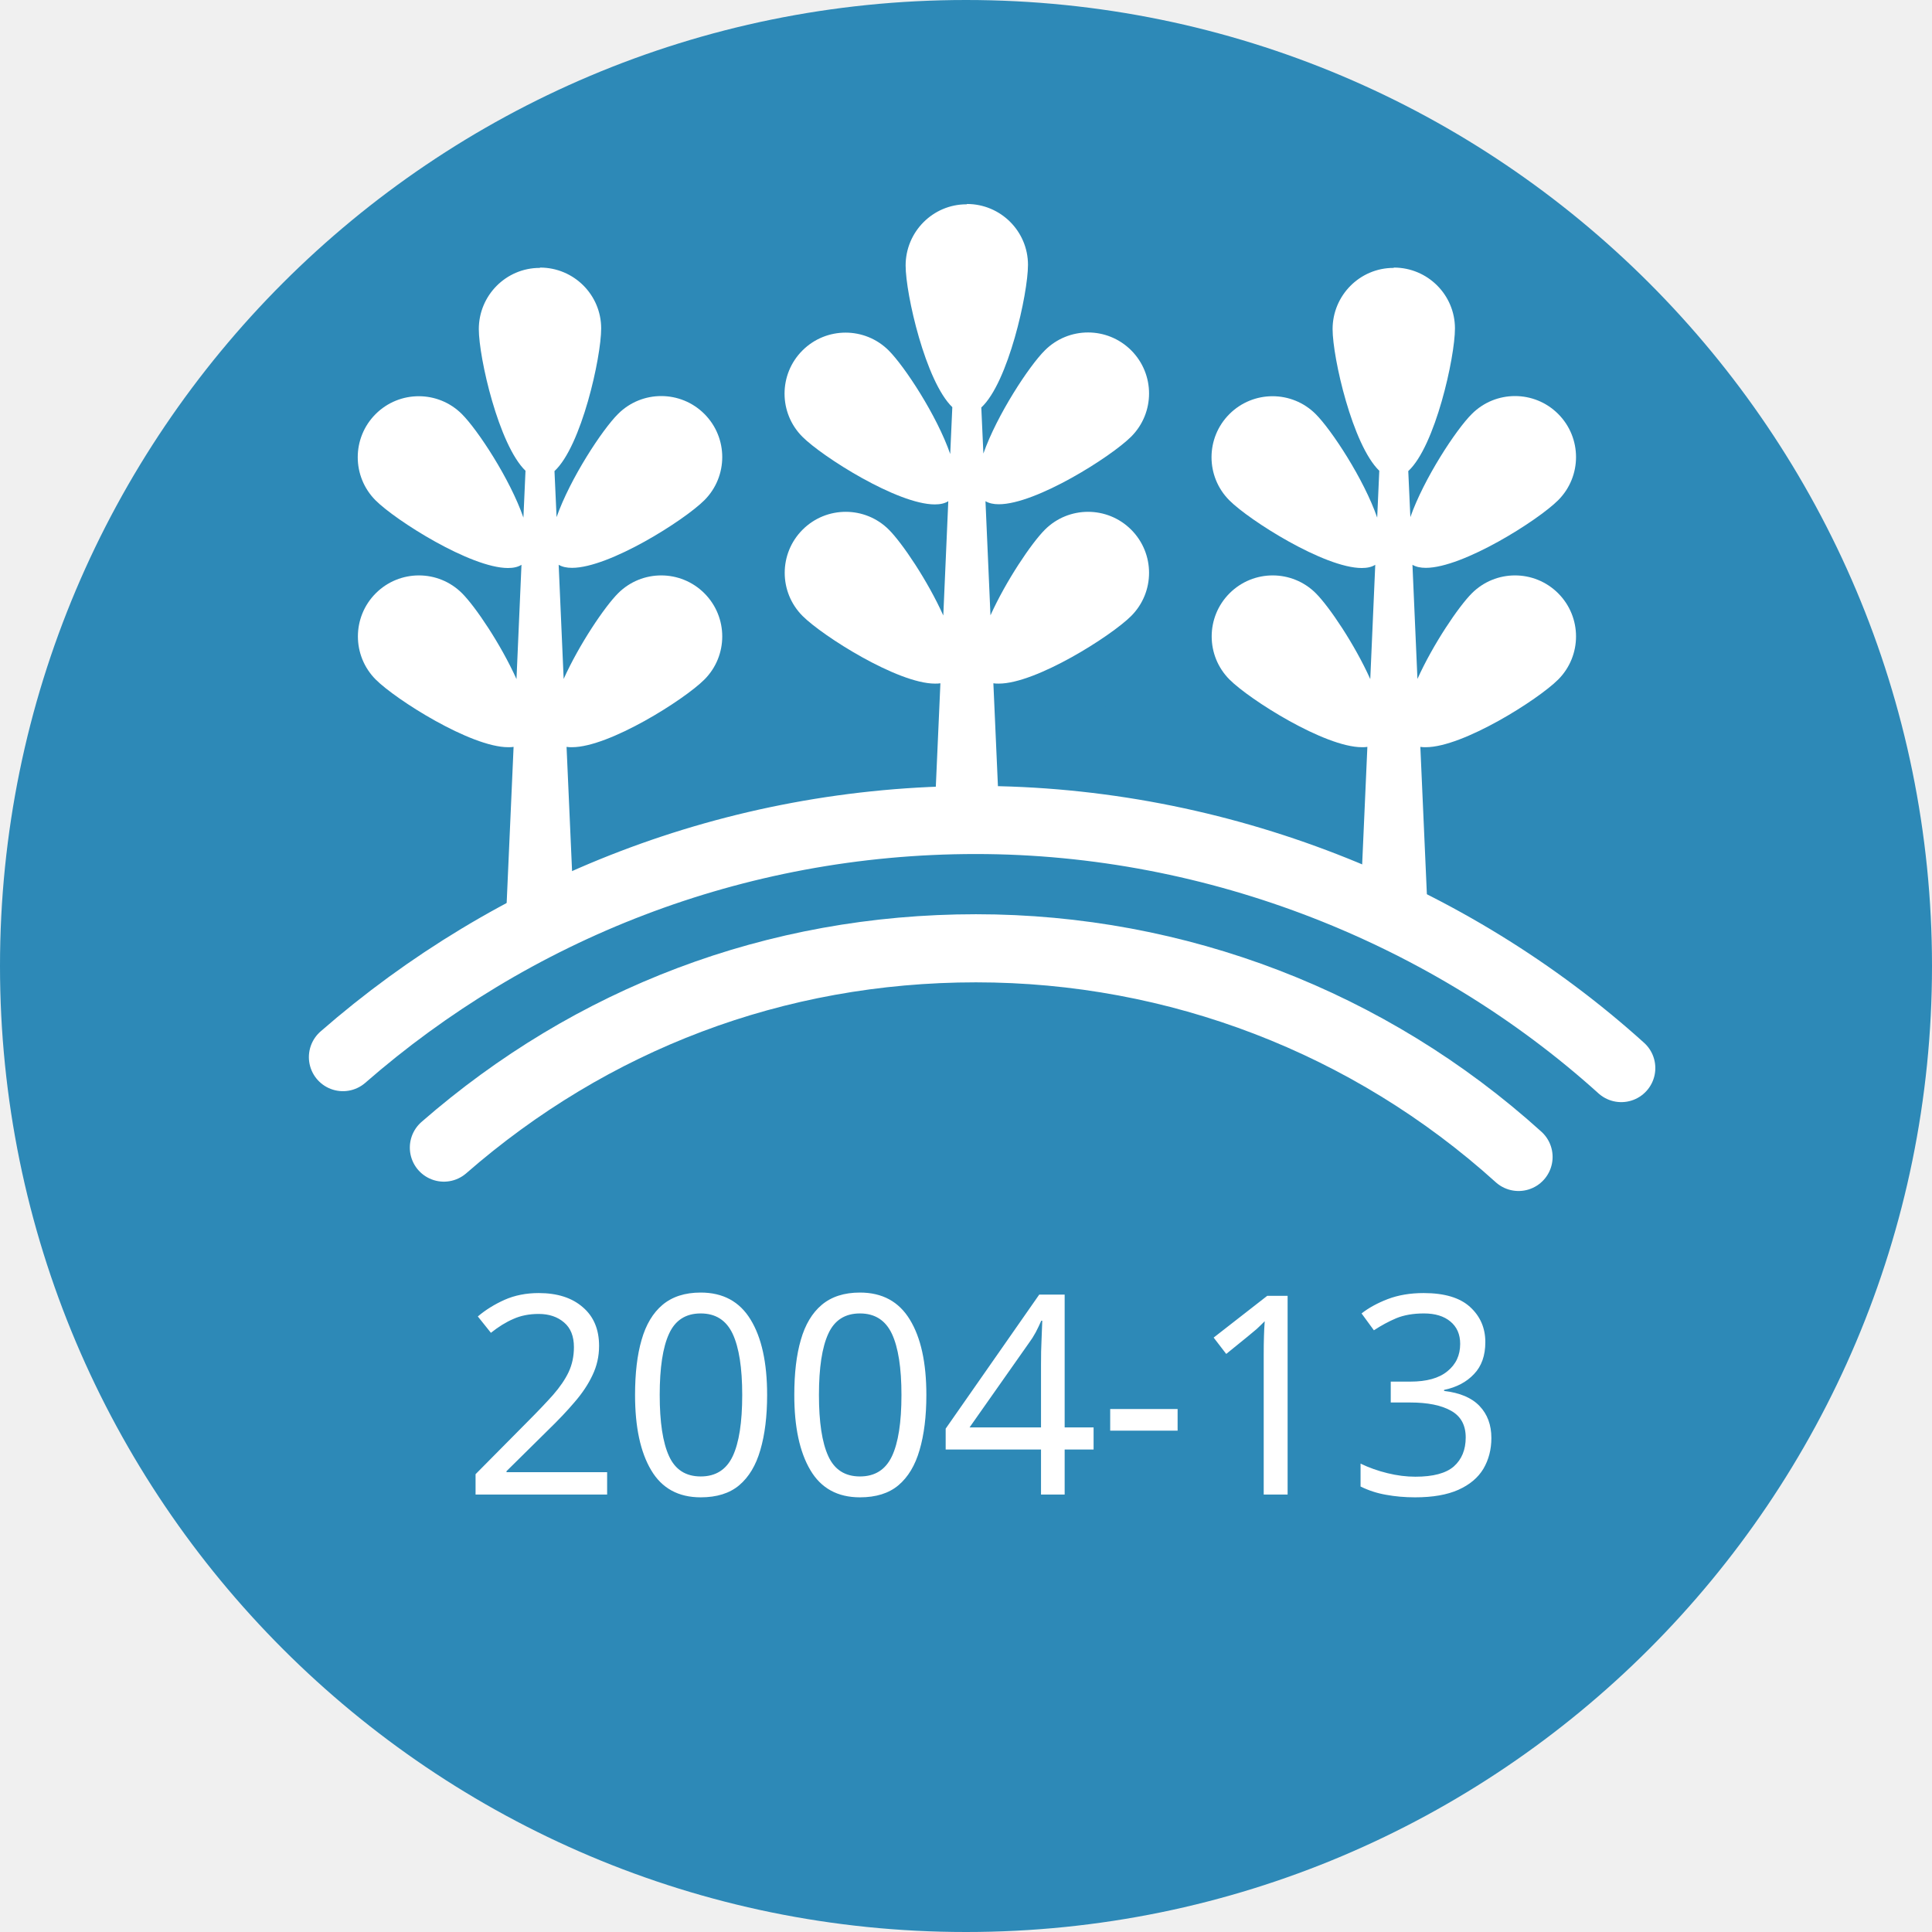
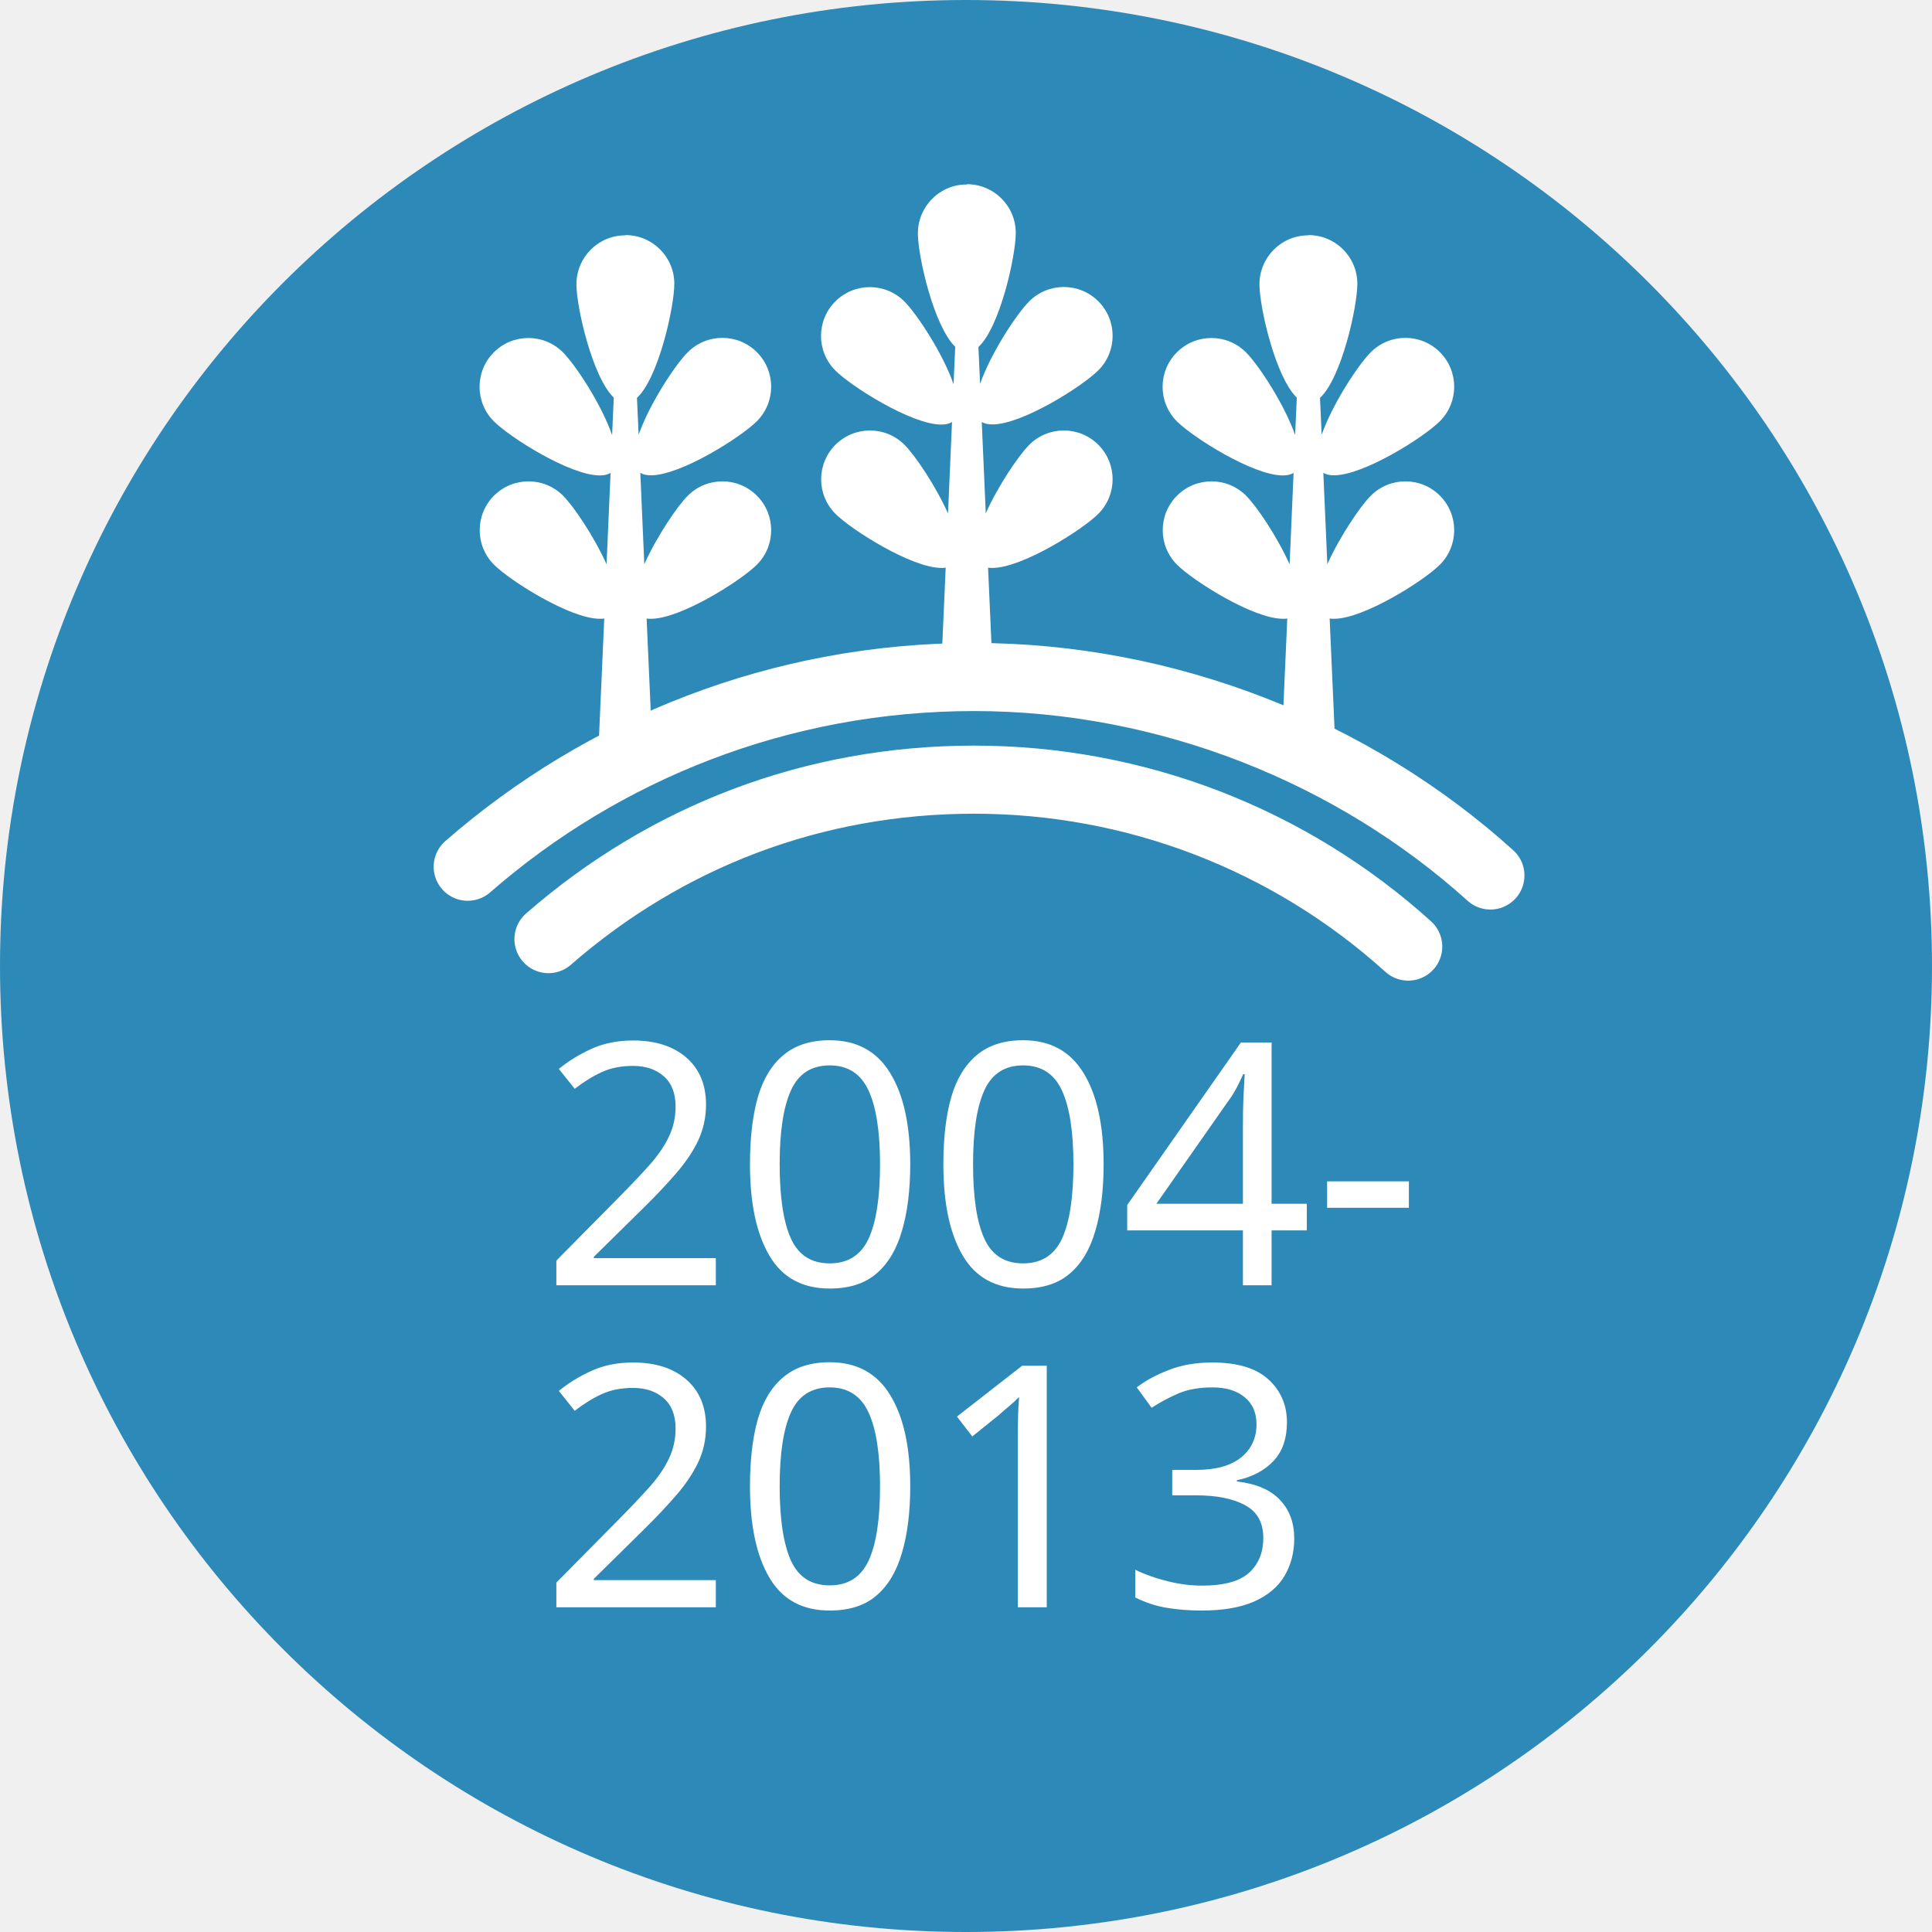
- <svg xmlns="http://www.w3.org/2000/svg" id="Layer_1" data-name="Layer 1" viewBox="0 0 120 120">
-   <defs>
-     <style>
-       .cls-1 {
-         fill: #2d89b7;
-       }
- 
-       .cls-2, .cls-3 {
-         fill: #fff;
-       }
- 
-       .cls-4 {
-         fill: none;
-         stroke: #fff;
-         stroke-linecap: round;
-         stroke-miterlimit: 10;
-         stroke-width: 4.23px;
-       }
- 
-       .cls-3 {
-         font-family: ArialRoundedMTBold, 'Arial Rounded MT Bold';
-         font-size: 17.29px;
-       }
-     </style>
-   </defs>
-   <circle class="cls-1" cx="60" cy="60" r="60" />
+ <svg xmlns="http://www.w3.org/2000/svg" id="Layer_1" version="1.1" viewBox="0 0 120 120">
+   <circle cx="60" cy="60" r="60" style="fill: #2d89b7;" />
  <g>
    <g>
      <g>
-         <path class="cls-2" d="M29.51,58.6l.46-10.58c-3.07-.8-6.92-3.48-7.94-4.51-2.2-2.2-2.2-5.78,0-7.98.65-.65,1.44-1.13,2.3-1.4-1.05-.7-1.89-1.35-2.3-1.76-2.2-2.2-2.2-5.78,0-7.98,1.07-1.07,2.48-1.65,3.99-1.65.79,0,1.55.16,2.25.47-.24-1.2-.37-2.22-.37-2.79,0-3.11,2.52-5.65,5.63-5.66,3.12,0,5.65,2.52,5.66,5.63,0,.57-.12,1.6-.36,2.81.7-.3,1.45-.46,2.23-.46,1.51,0,2.92.59,3.99,1.65,2.2,2.2,2.2,5.78,0,7.98-.4.4-1.24,1.06-2.3,1.76.86.27,1.64.74,2.3,1.4,1.07,1.07,1.65,2.48,1.65,3.99s-.59,2.93-1.65,3.99c-1.03,1.03-4.87,3.7-7.94,4.5l.46,10.58h-8.07Z" />
-         <path class="cls-1" d="M33.55,16.62c2.09,0,3.79,1.69,3.79,3.78,0,1.8-1.23,7.32-2.9,8.86l.13,2.86c.84-2.39,2.84-5.44,3.82-6.41.74-.74,1.71-1.11,2.68-1.11s1.94.37,2.68,1.11c1.48,1.48,1.48,3.88,0,5.36-1.25,1.25-5.91,4.2-8.22,4.2-.33,0-.61-.06-.83-.19l.31,7.09c.97-2.15,2.55-4.49,3.38-5.32.74-.74,1.71-1.11,2.68-1.11s1.94.37,2.68,1.11c1.48,1.48,1.48,3.88,0,5.36-1.25,1.25-5.91,4.2-8.22,4.2-.12,0-.23,0-.34-.02l.46,10.37h-4.21l.46-10.37c-.11.02-.22.02-.34.02-2.31,0-6.97-2.95-8.22-4.2-1.48-1.48-1.48-3.88,0-5.36.74-.74,1.71-1.11,2.68-1.11s1.94.37,2.68,1.11c.83.83,2.41,3.17,3.38,5.33l.31-7.1c-.22.14-.5.2-.84.2-2.31,0-6.97-2.95-8.22-4.2-1.48-1.48-1.48-3.88,0-5.36.74-.74,1.71-1.11,2.68-1.11s1.94.37,2.68,1.11c.98.98,2.99,4.03,3.82,6.43l.13-2.91c-1.66-1.6-2.9-7.02-2.9-8.8,0-2.09,1.69-3.8,3.78-3.8,0,0,0,0,.01,0M33.55,12.91h-.03c-4.13.01-7.48,3.38-7.47,7.52,0,.14,0,.29.02.46-.02,0-.03,0-.05,0-2,0-3.88.78-5.3,2.2-2.92,2.92-2.92,7.68,0,10.6.08.08.18.17.28.27-.1.09-.19.18-.28.27-1.42,1.42-2.2,3.3-2.2,5.3s.78,3.88,2.2,5.3c1.05,1.05,4.21,3.33,7.34,4.52l-.32,7.24-.17,3.87h11.94l-.17-3.87-.32-7.24c3.13-1.19,6.29-3.47,7.34-4.52,1.42-1.42,2.2-3.3,2.2-5.3s-.78-3.88-2.2-5.3c-.09-.09-.19-.18-.28-.27.11-.1.2-.19.28-.27,1.42-1.42,2.2-3.3,2.2-5.3s-.78-3.88-2.2-5.3c-1.42-1.42-3.3-2.2-5.3-2.2-.01,0-.03,0-.04,0,.01-.19.02-.36.02-.51-.01-4.12-3.37-7.47-7.5-7.47h0Z" />
+         <path d="M35.619,48.186l.368-8.464c-2.456-.64-5.536-2.784-6.352-3.608-1.76-1.76-1.76-4.624,0-6.384.52-.52,1.152-.904,1.84-1.12-.84-.56-1.512-1.08-1.84-1.408-1.76-1.76-1.76-4.624,0-6.384.856-.856,1.984-1.32,3.192-1.32.632,0,1.24.128,1.8.376-.192-.96-.296-1.776-.296-2.232,0-2.488,2.016-4.52,4.504-4.528,2.496,0,4.52,2.016,4.528,4.504,0,.456-.096,1.28-.288,2.248.56-.24,1.16-.368,1.784-.368,1.208,0,2.336.472,3.192,1.32,1.76,1.76,1.76,4.624,0,6.384-.32.32-.992.848-1.84,1.408.688.216,1.312.592,1.84,1.12.856.856,1.32,1.984,1.32,3.192s-.472,2.344-1.32,3.192c-.824.824-3.896,2.96-6.352,3.6l.368,8.464h-6.456l.008.008Z" style="fill: #fff;" />
+         <path d="M38.851,14.602c1.672,0,3.032,1.352,3.032,3.024,0,1.44-.984,5.856-2.32,7.088l.104,2.288c.672-1.912,2.272-4.352,3.056-5.128.592-.592,1.368-.888,2.144-.888s1.552.296,2.144.888c1.184,1.184,1.184,3.104,0,4.288-1,1-4.728,3.36-6.576,3.36-.264,0-.488-.048-.664-.152l.248,5.672c.776-1.72,2.04-3.592,2.704-4.256.592-.592,1.368-.888,2.144-.888s1.552.296,2.144.888c1.184,1.184,1.184,3.104,0,4.288-1,1-4.728,3.36-6.576,3.36-.096,0-.184,0-.272-.016l.368,8.296h-3.368l.368-8.296c-.088.016-.176.016-.272.016-1.848,0-5.576-2.36-6.576-3.36-1.184-1.184-1.184-3.104,0-4.288.592-.592,1.368-.888,2.144-.888s1.552.296,2.144.888c.664.664,1.928,2.536,2.704,4.264l.248-5.68c-.176.112-.4.16-.672.16-1.848,0-5.576-2.36-6.576-3.36-1.184-1.184-1.184-3.104,0-4.288.592-.592,1.368-.888,2.144-.888s1.552.296,2.144.888c.784.784,2.392,3.224,3.056,5.144l.104-2.328c-1.328-1.28-2.32-5.616-2.32-7.04,0-1.672,1.352-3.04,3.024-3.04h.008M38.851,11.634h-.024c-3.304.008-5.984,2.704-5.976,6.016,0,.112,0,.232.016.368h-.04c-1.6,0-3.104.624-4.24,1.76-2.336,2.336-2.336,6.144,0,8.48.064.064.144.136.224.216-.08.072-.152.144-.224.216-1.136,1.136-1.76,2.64-1.76,4.24s.624,3.104,1.76,4.24c.84.84,3.368,2.664,5.872,3.616l-.256,5.792-.136,3.096h9.552l-.136-3.096-.256-5.792c2.504-.952,5.032-2.776,5.872-3.616,1.136-1.136,1.76-2.64,1.76-4.24s-.624-3.104-1.76-4.24c-.072-.072-.152-.144-.224-.216.088-.08.16-.152.224-.216,1.136-1.136,1.76-2.64,1.76-4.24s-.624-3.104-1.76-4.24c-1.136-1.136-2.64-1.76-4.24-1.76h-.032c.008-.152.016-.288.016-.408-.008-3.296-2.696-5.976-6-5.976h.008Z" style="fill: #2d89b7;" />
      </g>
      <g>
-         <path class="cls-2" d="M56.03,54.65l.46-10.58c-3.07-.8-6.92-3.48-7.94-4.51-2.2-2.2-2.2-5.78,0-7.98.65-.65,1.44-1.13,2.3-1.4-1.06-.7-1.89-1.36-2.3-1.76-2.2-2.2-2.2-5.78,0-7.98,1.07-1.07,2.48-1.65,3.99-1.65.79,0,1.55.16,2.25.46-.24-1.2-.37-2.22-.37-2.79,0-3.11,2.52-5.65,5.63-5.66,3.12,0,5.65,2.52,5.66,5.63,0,.57-.12,1.6-.36,2.81.7-.3,1.45-.46,2.23-.46,1.51,0,2.93.59,3.99,1.65,1.07,1.07,1.65,2.48,1.65,3.99s-.59,2.93-1.65,3.99c-.4.4-1.24,1.06-2.3,1.76.86.27,1.64.74,2.3,1.4,2.2,2.2,2.2,5.78,0,7.98-1.03,1.03-4.88,3.7-7.94,4.5l.46,10.58h-8.07Z" />
-         <path class="cls-1" d="M60.06,12.67c2.09,0,3.79,1.69,3.79,3.78,0,1.8-1.23,7.32-2.9,8.86l.13,2.86c.84-2.39,2.84-5.44,3.82-6.41.74-.74,1.71-1.11,2.68-1.11s1.94.37,2.68,1.11c1.48,1.48,1.48,3.88,0,5.36-1.25,1.25-5.91,4.2-8.22,4.2-.33,0-.61-.06-.83-.19l.31,7.09c.97-2.15,2.55-4.49,3.38-5.32.74-.74,1.71-1.11,2.68-1.11s1.94.37,2.68,1.11c1.48,1.48,1.48,3.88,0,5.36-1.25,1.25-5.91,4.2-8.22,4.2-.12,0-.23,0-.34-.02l.46,10.37h-4.21l.46-10.37c-.11.02-.22.02-.34.02-2.31,0-6.97-2.95-8.22-4.2-1.48-1.48-1.48-3.88,0-5.36.74-.74,1.71-1.11,2.68-1.11s1.94.37,2.68,1.11c.83.83,2.41,3.17,3.38,5.33l.31-7.1c-.22.14-.5.2-.84.2-2.31,0-6.97-2.95-8.22-4.2-1.48-1.48-1.48-3.88,0-5.36.74-.74,1.71-1.11,2.68-1.11s1.94.37,2.68,1.11c.98.98,2.99,4.03,3.82,6.43l.13-2.91c-1.66-1.6-2.9-7.02-2.9-8.8,0-2.09,1.69-3.8,3.78-3.8,0,0,0,0,.01,0M60.06,8.96h-.03c-4.13.01-7.48,3.38-7.47,7.52,0,.14,0,.29.02.46-.02,0-.03,0-.05,0-2,0-3.88.78-5.3,2.2-2.92,2.92-2.92,7.68,0,10.6.08.08.18.17.28.27-.1.09-.19.18-.28.27-1.42,1.42-2.2,3.3-2.2,5.3s.78,3.88,2.2,5.3c1.05,1.05,4.21,3.33,7.34,4.52l-.32,7.24-.17,3.87h11.94l-.17-3.87-.32-7.24c3.13-1.19,6.29-3.47,7.34-4.52,1.42-1.42,2.2-3.3,2.2-5.3s-.78-3.88-2.2-5.3c-.09-.09-.19-.18-.28-.27.11-.1.2-.19.28-.27,1.42-1.42,2.2-3.3,2.2-5.3s-.78-3.88-2.2-5.3c-1.42-1.42-3.3-2.2-5.3-2.2-.01,0-.03,0-.04,0,.01-.19.02-.36.02-.51-.01-4.12-3.37-7.47-7.5-7.47h0Z" />
+         <path d="M56.835,45.026l.368-8.464c-2.456-.64-5.536-2.784-6.352-3.608-1.76-1.76-1.76-4.624,0-6.384.52-.52,1.152-.904,1.84-1.12-.848-.56-1.512-1.088-1.84-1.408-1.76-1.76-1.76-4.624,0-6.384.856-.856,1.984-1.32,3.192-1.32.632,0,1.24.128,1.8.368-.192-.96-.296-1.776-.296-2.232,0-2.488,2.016-4.52,4.504-4.528,2.496,0,4.52,2.016,4.528,4.504,0,.456-.096,1.28-.288,2.248.56-.24,1.16-.368,1.784-.368,1.208,0,2.344.472,3.192,1.32.856.856,1.32,1.984,1.32,3.192s-.472,2.344-1.32,3.192c-.32.32-.992.848-1.84,1.408.688.216,1.312.592,1.84,1.12,1.76,1.76,1.76,4.624,0,6.384-.824.824-3.904,2.96-6.352,3.6l.368,8.464h-6.456l.008.016Z" style="fill: #fff;" />
+         <path d="M60.059,11.442c1.672,0,3.032,1.352,3.032,3.024,0,1.44-.984,5.856-2.32,7.088l.104,2.288c.672-1.912,2.272-4.352,3.056-5.128.592-.592,1.368-.888,2.144-.888s1.552.296,2.144.888c1.184,1.184,1.184,3.104,0,4.288-1,1-4.728,3.36-6.576,3.36-.264,0-.488-.048-.664-.152l.248,5.672c.776-1.72,2.04-3.592,2.704-4.256.592-.592,1.368-.888,2.144-.888s1.552.296,2.144.888c1.184,1.184,1.184,3.104,0,4.288-1,1-4.728,3.36-6.576,3.36-.096,0-.184,0-.272-.016l.368,8.296h-3.368l.368-8.296c-.088.016-.176.016-.272.016-1.848,0-5.576-2.36-6.576-3.36-1.184-1.184-1.184-3.104,0-4.288.592-.592,1.368-.888,2.144-.888s1.552.296,2.144.888c.664.664,1.928,2.536,2.704,4.264l.248-5.68c-.176.112-.4.16-.672.16-1.848,0-5.576-2.36-6.576-3.36-1.184-1.184-1.184-3.104,0-4.288.592-.592,1.368-.888,2.144-.888s1.552.296,2.144.888c.784.784,2.392,3.224,3.056,5.144l.104-2.328c-1.328-1.28-2.32-5.616-2.32-7.04,0-1.672,1.352-3.04,3.024-3.04h.008M60.059,8.474h-.024c-3.304.008-5.984,2.704-5.976,6.016,0,.112,0,.232.016.368h-.04c-1.6,0-3.104.624-4.24,1.76-2.336,2.336-2.336,6.144,0,8.48.064.064.144.136.224.216-.08.072-.152.144-.224.216-1.136,1.136-1.76,2.64-1.76,4.24s.624,3.104,1.76,4.24c.84.84,3.368,2.664,5.872,3.616l-.256,5.792-.136,3.096h9.552l-.136-3.096-.256-5.792c2.504-.952,5.032-2.776,5.872-3.616,1.136-1.136,1.76-2.64,1.76-4.24s-.624-3.104-1.76-4.24c-.072-.072-.152-.144-.224-.216.088-.08.16-.152.224-.216,1.136-1.136,1.76-2.64,1.76-4.24s-.624-3.104-1.76-4.24c-1.136-1.136-2.64-1.76-4.24-1.76h-.032c.008-.152.016-.288.016-.408-.008-3.296-2.696-5.976-6-5.976h.008Z" style="fill: #2d89b7;" />
      </g>
      <g>
-         <path class="cls-2" d="M82.54,58.61l.46-10.57c-3.06-.8-6.91-3.48-7.94-4.51-1.07-1.07-1.65-2.48-1.65-3.99s.59-2.93,1.65-3.99c.65-.65,1.44-1.13,2.3-1.4-1.06-.7-1.89-1.36-2.3-1.76-2.2-2.2-2.2-5.78,0-7.98,1.07-1.07,2.48-1.65,3.99-1.65.79,0,1.55.16,2.25.46-.24-1.2-.37-2.22-.37-2.78,0-3.11,2.52-5.65,5.63-5.66,3.12,0,5.65,2.52,5.66,5.63,0,.57-.12,1.6-.36,2.81.7-.3,1.45-.46,2.23-.46,1.51,0,2.92.59,3.99,1.65,2.2,2.2,2.2,5.78,0,7.98-.4.4-1.24,1.06-2.3,1.76.86.27,1.64.74,2.3,1.4,1.07,1.07,1.65,2.48,1.65,3.99s-.59,2.93-1.65,3.99c-1.03,1.03-4.87,3.7-7.94,4.5l.46,10.58h-8.07Z" />
-         <path class="cls-1" d="M86.58,16.62c2.09,0,3.79,1.69,3.79,3.78,0,1.8-1.23,7.32-2.9,8.86l.13,2.86c.84-2.39,2.84-5.44,3.82-6.41.74-.74,1.71-1.11,2.68-1.11s1.94.37,2.68,1.11c1.48,1.48,1.48,3.88,0,5.36-1.25,1.25-5.91,4.2-8.22,4.2-.33,0-.61-.06-.83-.19l.31,7.09c.97-2.15,2.55-4.49,3.38-5.32.74-.74,1.71-1.11,2.68-1.11s1.94.37,2.68,1.11c1.48,1.48,1.48,3.88,0,5.36-1.25,1.25-5.91,4.2-8.22,4.2-.12,0-.23,0-.34-.02l.46,10.37h-4.21l.46-10.37c-.11.02-.22.02-.34.02-2.31,0-6.97-2.95-8.22-4.2-1.48-1.48-1.48-3.88,0-5.36.74-.74,1.71-1.11,2.68-1.11s1.94.37,2.68,1.11c.83.83,2.41,3.17,3.38,5.33l.31-7.1c-.22.14-.5.2-.84.2-2.31,0-6.97-2.95-8.22-4.2-1.48-1.48-1.48-3.88,0-5.36.74-.74,1.71-1.11,2.68-1.11s1.94.37,2.68,1.11c.98.98,2.99,4.03,3.82,6.43l.13-2.91c-1.66-1.6-2.9-7.02-2.9-8.8,0-2.09,1.69-3.8,3.78-3.8,0,0,0,0,.01,0M86.58,12.92h-.03c-2,0-3.88.79-5.29,2.21-1.41,1.42-2.19,3.3-2.18,5.31,0,.14,0,.29.02.46-.02,0-.03,0-.05,0-2,0-3.88.78-5.3,2.2-1.42,1.42-2.2,3.3-2.2,5.3s.78,3.88,2.2,5.3c.08.08.18.17.28.27-.1.09-.19.18-.28.27-1.42,1.42-2.2,3.3-2.2,5.3s.78,3.88,2.2,5.3c1.05,1.05,4.21,3.33,7.34,4.52l-.32,7.24-.17,3.87h11.94l-.17-3.87-.32-7.24c3.13-1.19,6.29-3.47,7.34-4.52,1.42-1.42,2.2-3.3,2.2-5.3s-.78-3.88-2.2-5.3c-.09-.09-.19-.18-.28-.27.11-.1.2-.19.28-.27,1.42-1.42,2.2-3.3,2.2-5.3s-.78-3.88-2.2-5.3c-1.42-1.42-3.3-2.2-5.3-2.2-.01,0-.03,0-.04,0,.01-.19.02-.36.02-.51-.01-4.12-3.37-7.47-7.5-7.47h0Z" />
+         <path d="M78.043,48.194l.368-8.456c-2.448-.64-5.528-2.784-6.352-3.608-.856-.856-1.32-1.984-1.32-3.192s.472-2.344,1.32-3.192c.52-.52,1.152-.904,1.84-1.12-.848-.56-1.512-1.088-1.84-1.408-1.76-1.76-1.76-4.624,0-6.384.856-.856,1.984-1.32,3.192-1.32.632,0,1.24.128,1.8.368-.192-.96-.296-1.776-.296-2.224,0-2.488,2.016-4.52,4.504-4.528,2.496,0,4.52,2.016,4.528,4.504,0,.456-.096,1.28-.288,2.248.56-.24,1.16-.368,1.784-.368,1.208,0,2.336.472,3.192,1.32,1.76,1.76,1.76,4.624,0,6.384-.32.32-.992.848-1.84,1.408.688.216,1.312.592,1.84,1.12.856.856,1.32,1.984,1.32,3.192s-.472,2.344-1.32,3.192c-.824.824-3.896,2.96-6.352,3.6l.368,8.464h-6.456.008Z" style="fill: #fff;" />
+         <path d="M81.275,14.602c1.672,0,3.032,1.352,3.032,3.024,0,1.44-.984,5.856-2.32,7.088l.104,2.288c.672-1.912,2.272-4.352,3.056-5.128.592-.592,1.368-.888,2.144-.888s1.552.296,2.144.888c1.184,1.184,1.184,3.104,0,4.288-1,1-4.728,3.36-6.576,3.36-.264,0-.488-.048-.664-.152l.248,5.672c.776-1.72,2.04-3.592,2.704-4.256.592-.592,1.368-.888,2.144-.888s1.552.296,2.144.888c1.184,1.184,1.184,3.104,0,4.288-1,1-4.728,3.36-6.576,3.36-.096,0-.184,0-.272-.016l.368,8.296h-3.368l.368-8.296c-.088.016-.176.016-.272.016-1.848,0-5.576-2.36-6.576-3.36-1.184-1.184-1.184-3.104,0-4.288.592-.592,1.368-.888,2.144-.888s1.552.296,2.144.888c.664.664,1.928,2.536,2.704,4.264l.248-5.68c-.176.112-.4.16-.672.16-1.848,0-5.576-2.36-6.576-3.36-1.184-1.184-1.184-3.104,0-4.288.592-.592,1.368-.888,2.144-.888s1.552.296,2.144.888c.784.784,2.392,3.224,3.056,5.144l.104-2.328c-1.328-1.28-2.32-5.616-2.32-7.04,0-1.672,1.352-3.04,3.024-3.04h.008M81.275,11.642h-.024c-1.6,0-3.104.632-4.232,1.768-1.128,1.136-1.752,2.64-1.744,4.248,0,.112,0,.232.016.368h-.04c-1.6,0-3.104.624-4.24,1.76-1.136,1.136-1.76,2.64-1.76,4.24s.624,3.104,1.76,4.24c.064.064.144.136.224.216-.08.072-.152.144-.224.216-1.136,1.136-1.76,2.64-1.76,4.24s.624,3.104,1.76,4.24c.84.84,3.368,2.664,5.872,3.616l-.256,5.792-.136,3.096h9.552l-.136-3.096-.256-5.792c2.504-.952,5.032-2.776,5.872-3.616,1.136-1.136,1.76-2.64,1.76-4.24s-.624-3.104-1.76-4.24c-.072-.072-.152-.144-.224-.216.088-.08.16-.152.224-.216,1.136-1.136,1.76-2.64,1.76-4.24s-.624-3.104-1.76-4.24c-1.136-1.136-2.64-1.76-4.24-1.76h-.032c.008-.152.016-.288.016-.408-.008-3.296-2.696-5.976-6-5.976h.008Z" style="fill: #2d89b7;" />
      </g>
    </g>
-     <path class="cls-4" d="M94.32,71.86c-9.25-8.36-21.22-12.96-33.7-12.96s-23.9,4.4-33.05,12.38" />
-     <path class="cls-4" d="M21.3,65.66c10.51-9.17,24.27-14.73,39.31-14.73s29.48,5.83,40.09,15.41" />
+     <path d="M87.467,58.794c-7.4-6.688-16.976-10.368-26.96-10.368s-19.12,3.52-26.44,9.904" style="fill: none; stroke: #fff; stroke-linecap: round; stroke-miterlimit: 10; stroke-width: 4.23px;" />
+     <path d="M29.051,53.834c8.408-7.336,19.416-11.784,31.448-11.784s23.584,4.664,32.072,12.328" style="fill: none; stroke: #fff; stroke-linecap: round; stroke-miterlimit: 10; stroke-width: 4.23px;" />
  </g>
-   <text class="cls-3" transform="translate(28.71 92.83)">
-     <tspan x="0" y="0">2004-13</tspan>
-   </text>
+   <g style="isolation: isolate;">
+     <text transform="translate(33.5398 79.83)" style="fill: #fff; font-family: ArialRoundedMTBold, 'Arial Rounded MT Bold'; font-size: 21px; isolation: isolate;">
+       <tspan x="0" y="0">2004-</tspan>
+       <tspan x="0" y="20">2013</tspan>
+     </text>
+   </g>
</svg>
